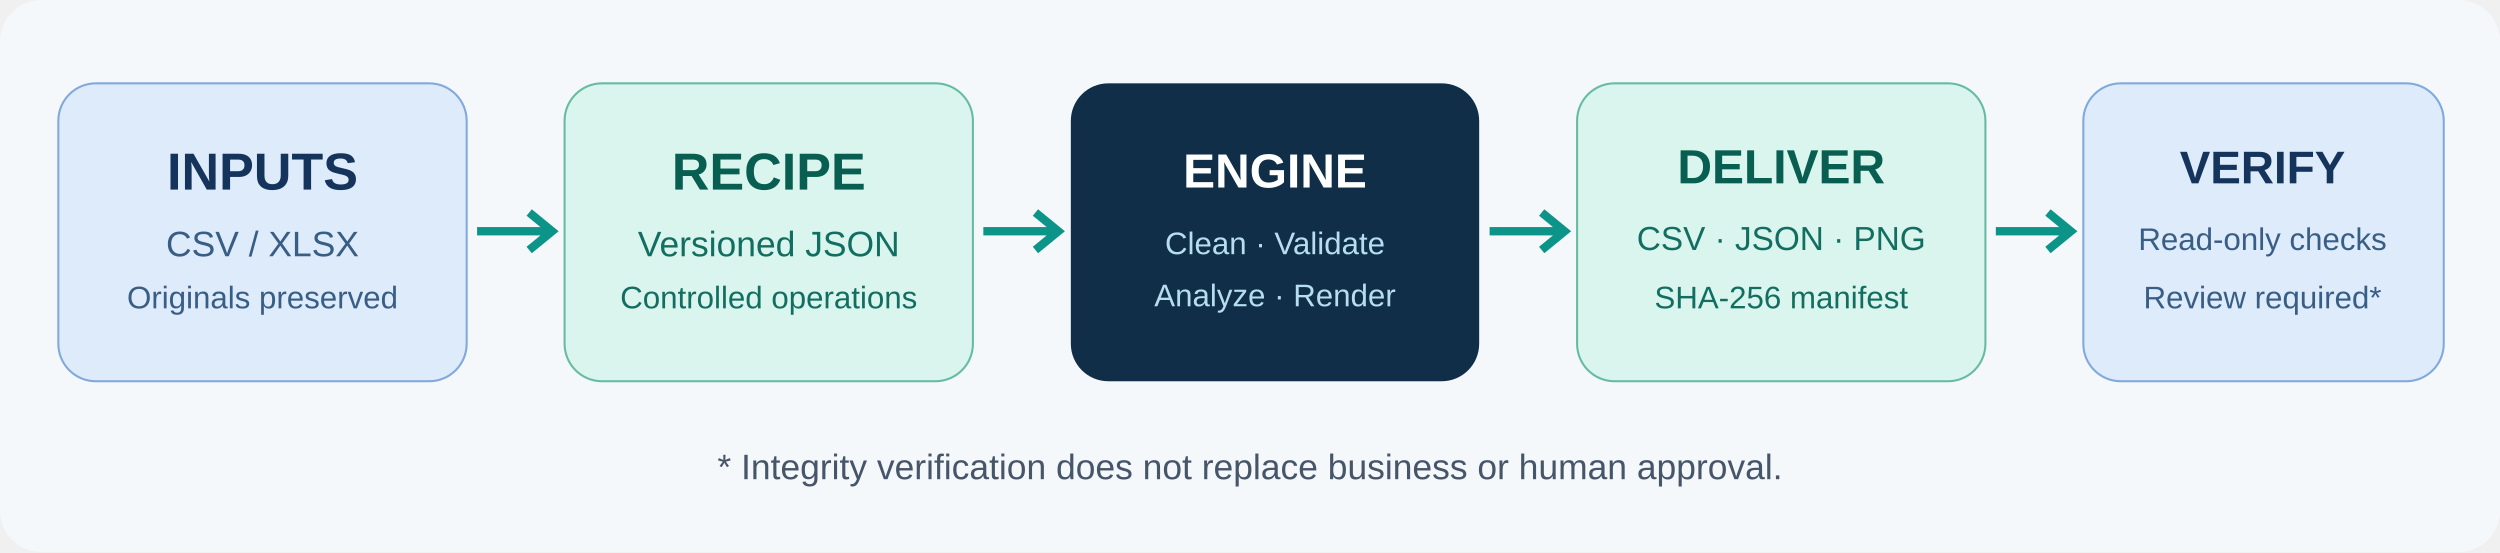
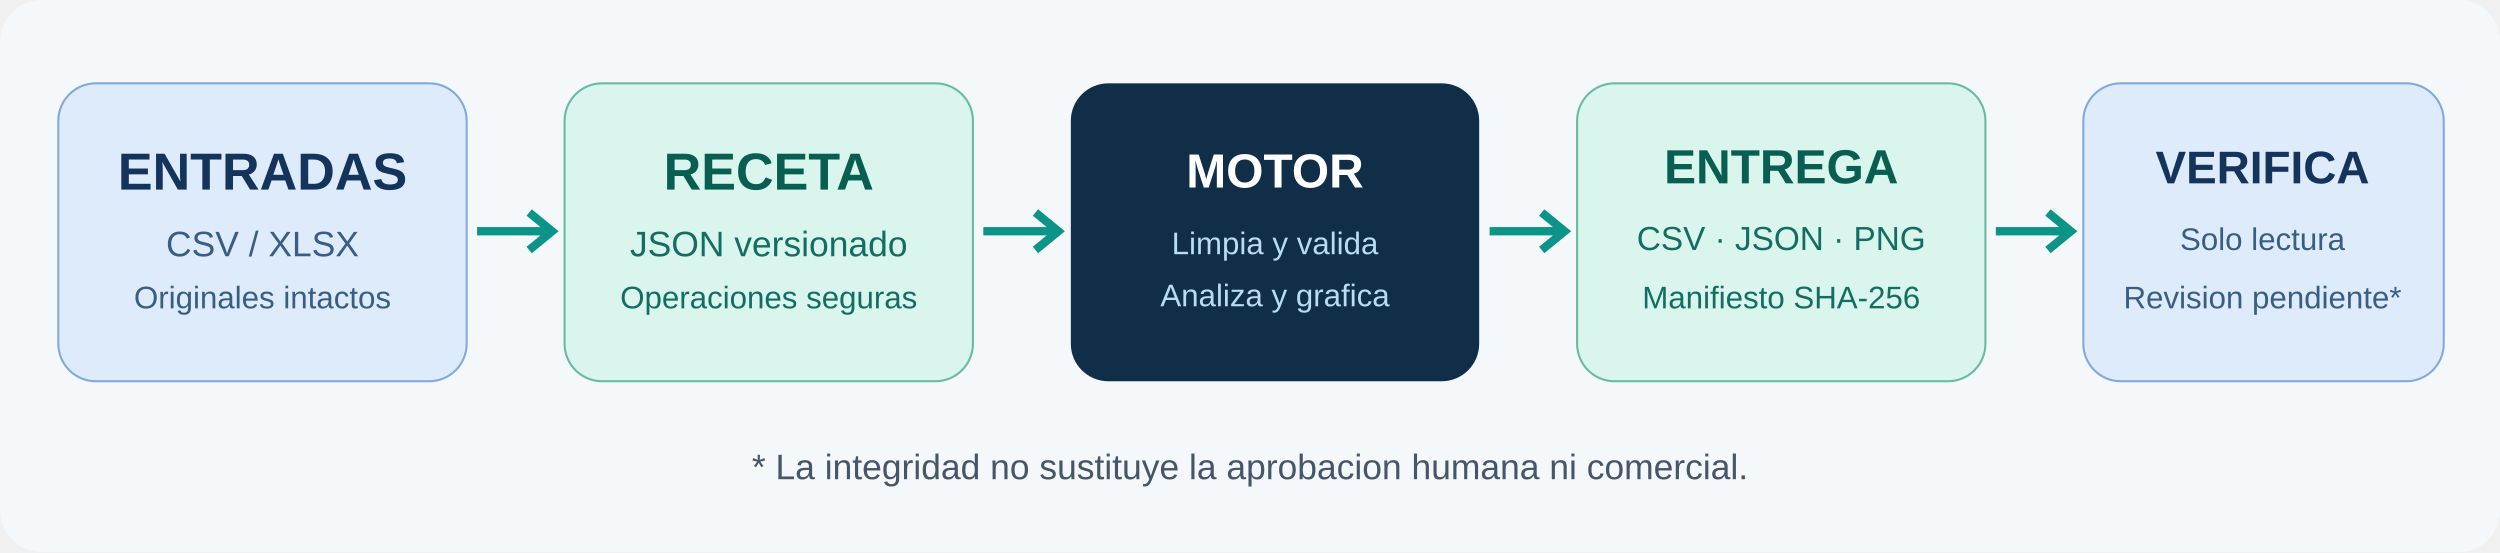
- <svg xmlns="http://www.w3.org/2000/svg" viewBox="0 0 1200 265" role="img" aria-label="Workflow: inputs, versioned recipe, deterministic engine, deliverables, integrity verifier">
+ <svg xmlns="http://www.w3.org/2000/svg" viewBox="0 0 1200 265" role="img" aria-label="Flujo de datos originales, receta, motor, resultados y verificacion">
  <rect width="1200" height="265" rx="20" fill="#f4f8fb" />
  <g font-family="Segoe UI,Arial,sans-serif" text-anchor="middle">
    <g>
      <rect x="28" y="40" width="196" height="143" rx="18" fill="#deebfa" stroke="#81a9db" />
-       <text x="126" y="91" font-size="25" font-weight="700" fill="#15345c">INPUTS</text>
+       <text x="126" y="91" font-size="25" font-weight="700" fill="#15345c">ENTRADAS</text>
      <text x="126" y="123" font-size="17" fill="#385e86">CSV / XLSX</text>
-       <text x="126" y="148" font-size="15" fill="#385e86">Originals preserved</text>
+       <text x="126" y="148" font-size="15" fill="#385e86">Originales intactos</text>
    </g>
    <g>
      <rect x="271" y="40" width="196" height="143" rx="18" fill="#d9f5ed" stroke="#67bba1" />
-       <text x="369" y="91" font-size="25" font-weight="700" fill="#075e51">RECIPE</text>
-       <text x="369" y="123" font-size="17" fill="#136e62">Versioned JSON</text>
-       <text x="369" y="148" font-size="15" fill="#136e62">Controlled operations</text>
+       <text x="369" y="91" font-size="25" font-weight="700" fill="#075e51">RECETA</text>
+       <text x="369" y="123" font-size="17" fill="#136e62">JSON versionado</text>
+       <text x="369" y="148" font-size="15" fill="#136e62">Operaciones seguras</text>
    </g>
    <g>
      <rect x="514" y="40" width="196" height="143" rx="18" fill="#102e48" />
-       <text x="612" y="90" font-size="23" font-weight="700" fill="white">ENGINE</text>
-       <text x="612" y="122" font-size="15" fill="#b6ddf0">Clean · Validate</text>
-       <text x="612" y="147" font-size="15" fill="#b6ddf0">Analyze · Render</text>
+       <text x="612" y="90" font-size="23" font-weight="700" fill="white">MOTOR</text>
+       <text x="612" y="122" font-size="15" fill="#b6ddf0">Limpia y valida</text>
+       <text x="612" y="147" font-size="15" fill="#b6ddf0">Analiza y grafica</text>
    </g>
    <g>
      <rect x="757" y="40" width="196" height="143" rx="18" fill="#d9f5ed" stroke="#67bba1" />
-       <text x="855" y="88" font-size="23" font-weight="700" fill="#075e51">DELIVER</text>
+       <text x="855" y="88" font-size="23" font-weight="700" fill="#075e51">ENTREGA</text>
      <text x="855" y="120" font-size="16" fill="#136e62">CSV · JSON · PNG</text>
-       <text x="855" y="148" font-size="15" fill="#136e62">SHA-256 manifest</text>
+       <text x="855" y="148" font-size="15" fill="#136e62">Manifiesto SHA-256</text>
    </g>
    <g>
      <rect x="1000" y="40" width="173" height="143" rx="18" fill="#deebfa" stroke="#81a9db" />
-       <text x="1086" y="88" font-size="22" font-weight="700" fill="#15345c">VERIFY</text>
-       <text x="1086" y="120" font-size="15" fill="#385e86">Read-only checks</text>
-       <text x="1086" y="148" font-size="15" fill="#385e86">Review required*</text>
+       <text x="1086" y="88" font-size="22" font-weight="700" fill="#15345c">VERIFICA</text>
+       <text x="1086" y="120" font-size="15" fill="#385e86">Solo lectura</text>
+       <text x="1086" y="148" font-size="15" fill="#385e86">Revision pendiente*</text>
    </g>
  </g>
  <g stroke="#0d9488" stroke-width="4" fill="none">
    <path d="M229 111h36m-11 -9 11 9 -11 9M472 111h36m-11 -9 11 9 -11 9M715 111h36m-11 -9 11 9 -11 9M958 111h36m-11 -9 11 9 -11 9" />
  </g>
-   <text x="600" y="230" text-anchor="middle" font-family="Segoe UI,Arial,sans-serif" font-size="17" fill="#475569">* Integrity verification does not replace business or human approval.</text>
+   <text x="600" y="230" text-anchor="middle" font-family="Segoe UI,Arial,sans-serif" font-size="17" fill="#475569">* La integridad no sustituye la aprobacion humana ni comercial.</text>
</svg>
